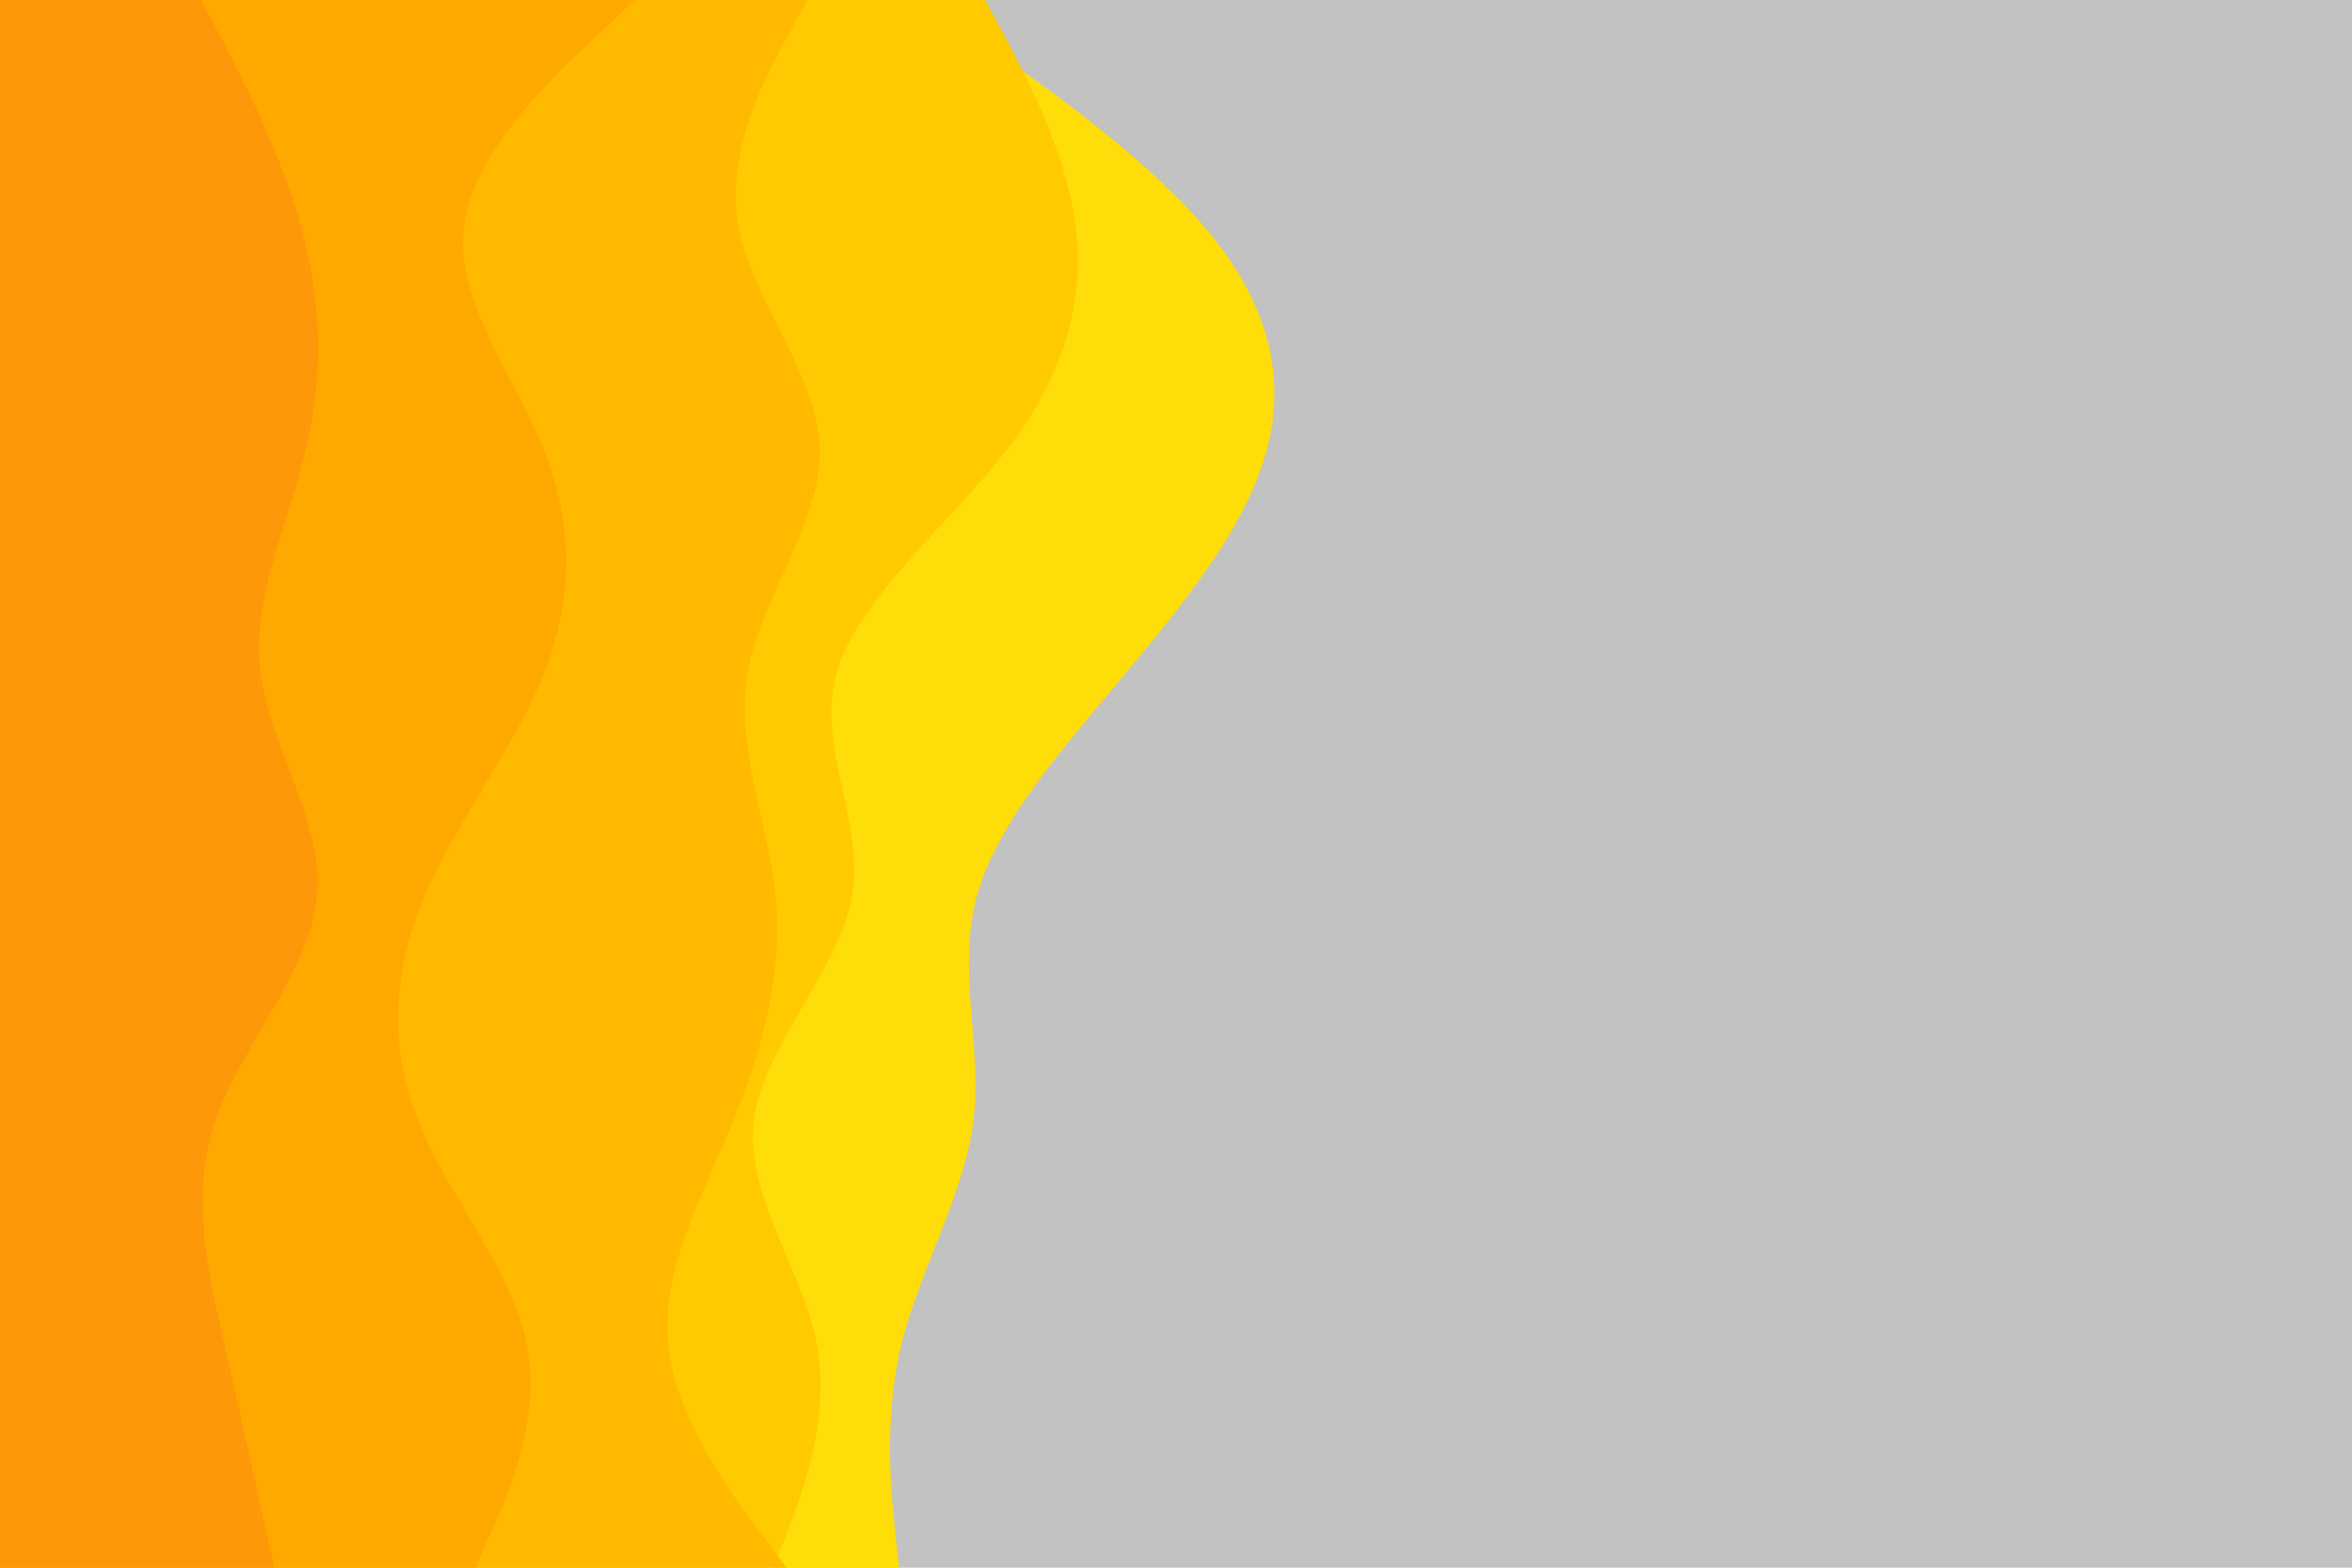
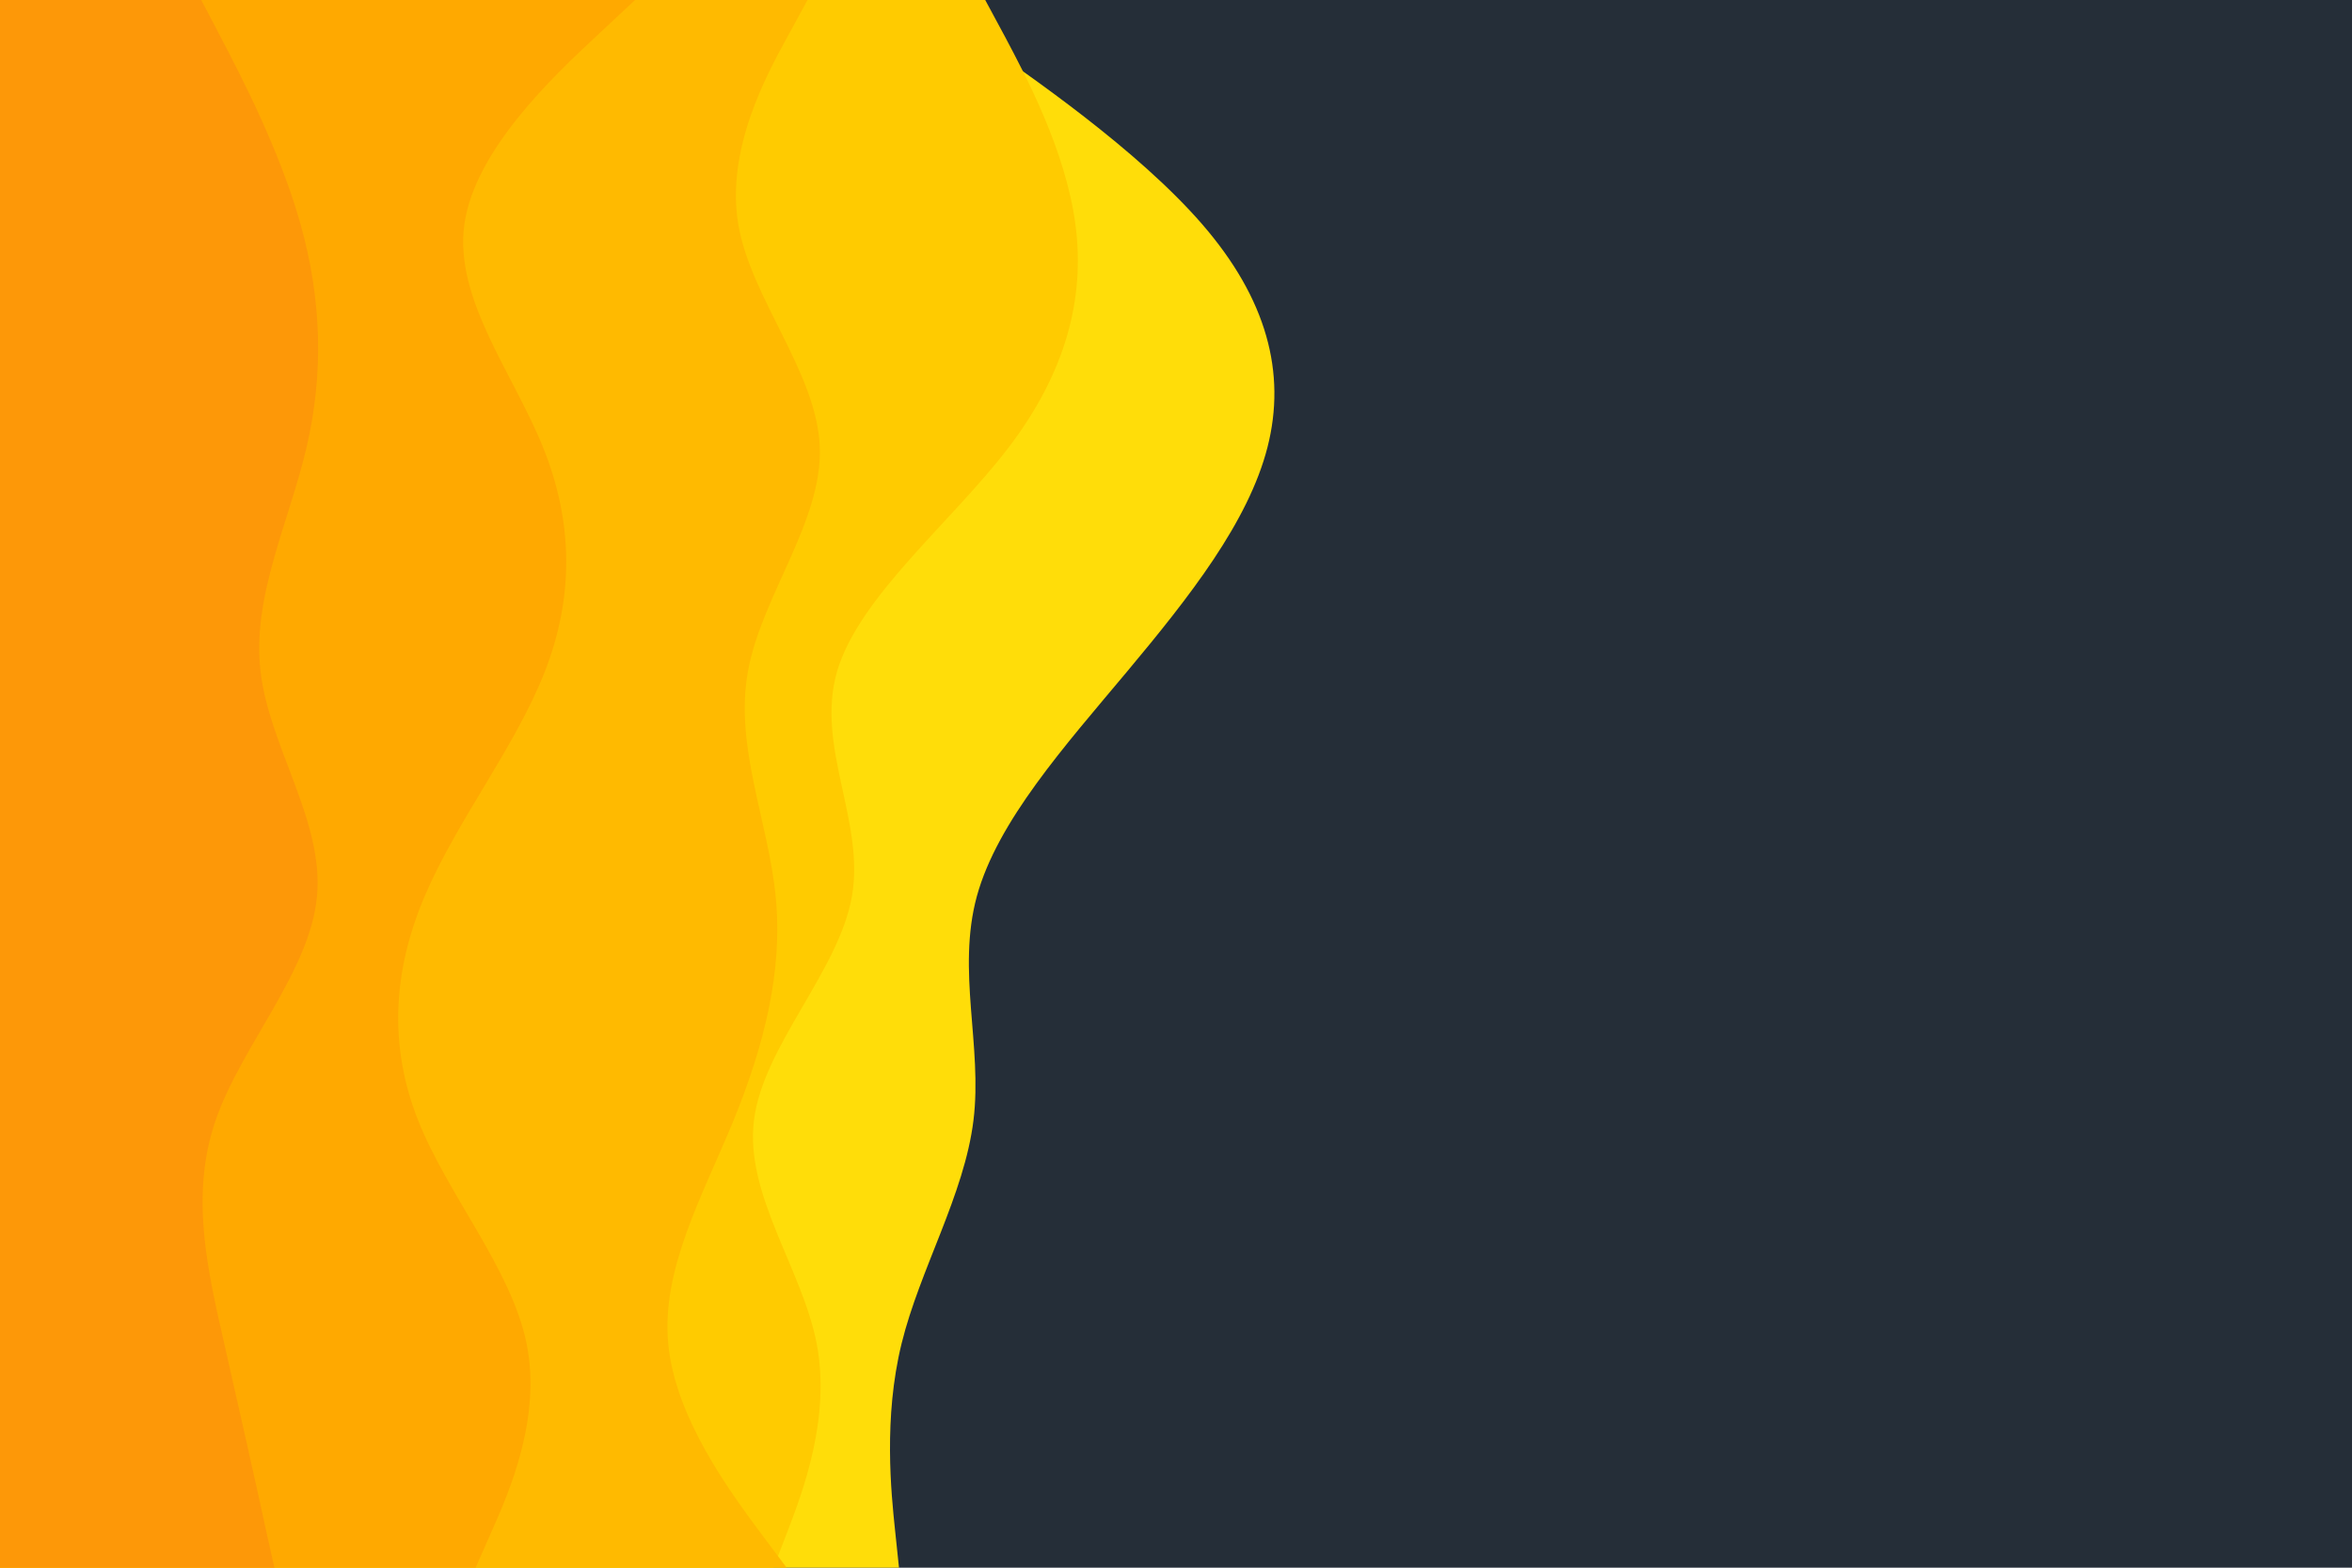
<svg xmlns="http://www.w3.org/2000/svg" id="visual" viewBox="0 0 900 600" width="900" height="600" version="1.1">
-   <rect x="0" y="0" width="900" height="600" fill="#c2c2c2" />
+   <rect x="0" y="0" width="900" height="600" fill="#252e38" />
  <path d="M352 0L372.8 14.3C393.7 28.7 435.3 57.3 460 85.8C484.7 114.3 492.3 142.7 485 171.2C477.7 199.7 455.3 228.3 431.3 257C407.3 285.7 381.7 314.3 373.8 343C366 371.7 376 400.3 372.5 428.8C369 457.3 352 485.7 345 514.2C338 542.7 341 571.3 342.5 585.7L344 600L0 600L0 585.7C0 571.3 0 542.7 0 514.2C0 485.7 0 457.3 0 428.8C0 400.3 0 371.7 0 343C0 314.3 0 285.7 0 257C0 228.3 0 199.7 0 171.2C0 142.7 0 114.3 0 85.8C0 57.3 0 28.7 0 14.3L0 0Z" fill="#ffdd09" />
  <path d="M377 0L384.7 14.3C392.3 28.7 407.7 57.3 411.5 85.8C415.3 114.3 407.7 142.7 386 171.2C364.3 199.7 328.7 228.3 320.3 257C312 285.7 331 314.3 326 343C321 371.7 292 400.3 288.5 428.8C285 457.3 307 485.7 312.5 514.2C318 542.7 307 571.3 301.5 585.7L296 600L0 600L0 585.7C0 571.3 0 542.7 0 514.2C0 485.7 0 457.3 0 428.8C0 400.3 0 371.7 0 343C0 314.3 0 285.7 0 257C0 228.3 0 199.7 0 171.2C0 142.7 0 114.3 0 85.8C0 57.3 0 28.7 0 14.3L0 0Z" fill="#ffcb00" />
  <path d="M309 0L301.2 14.3C293.3 28.7 277.7 57.3 282.5 85.8C287.3 114.3 312.7 142.7 313.7 171.2C314.7 199.7 291.3 228.3 286.2 257C281 285.7 294 314.3 296.8 343C299.7 371.7 292.3 400.3 280.7 428.8C269 457.3 253 485.7 255.7 514.2C258.3 542.7 279.7 571.3 290.3 585.7L301 600L0 600L0 585.7C0 571.3 0 542.7 0 514.2C0 485.7 0 457.3 0 428.8C0 400.3 0 371.7 0 343C0 314.3 0 285.7 0 257C0 228.3 0 199.7 0 171.2C0 142.7 0 114.3 0 85.8C0 57.3 0 28.7 0 14.3L0 0Z" fill="#ffba00" />
  <path d="M243 0L227.7 14.3C212.3 28.7 181.7 57.3 177.7 85.8C173.7 114.3 196.3 142.7 207.8 171.2C219.3 199.7 219.7 228.3 208.5 257C197.3 285.7 174.7 314.3 162.5 343C150.3 371.7 148.7 400.3 160 428.8C171.3 457.3 195.7 485.7 201.5 514.2C207.3 542.7 194.7 571.3 188.3 585.7L182 600L0 600L0 585.7C0 571.3 0 542.7 0 514.2C0 485.7 0 457.3 0 428.8C0 400.3 0 371.7 0 343C0 314.3 0 285.7 0 257C0 228.3 0 199.7 0 171.2C0 142.7 0 114.3 0 85.8C0 57.3 0 28.7 0 14.3L0 0Z" fill="#ffa900" />
  <path d="M77 0L84.5 14.3C92 28.7 107 57.3 115 85.8C123 114.3 124 142.7 117.3 171.2C110.7 199.7 96.3 228.3 99.7 257C103 285.7 124 314.3 121.3 343C118.7 371.7 92.3 400.3 82.5 428.8C72.7 457.3 79.3 485.7 85.8 514.2C92.3 542.7 98.7 571.3 101.8 585.7L105 600L0 600L0 585.7C0 571.3 0 542.7 0 514.2C0 485.7 0 457.3 0 428.8C0 400.3 0 371.7 0 343C0 314.3 0 285.7 0 257C0 228.3 0 199.7 0 171.2C0 142.7 0 114.3 0 85.8C0 57.3 0 28.7 0 14.3L0 0Z" fill="#fd9808" />
</svg>
